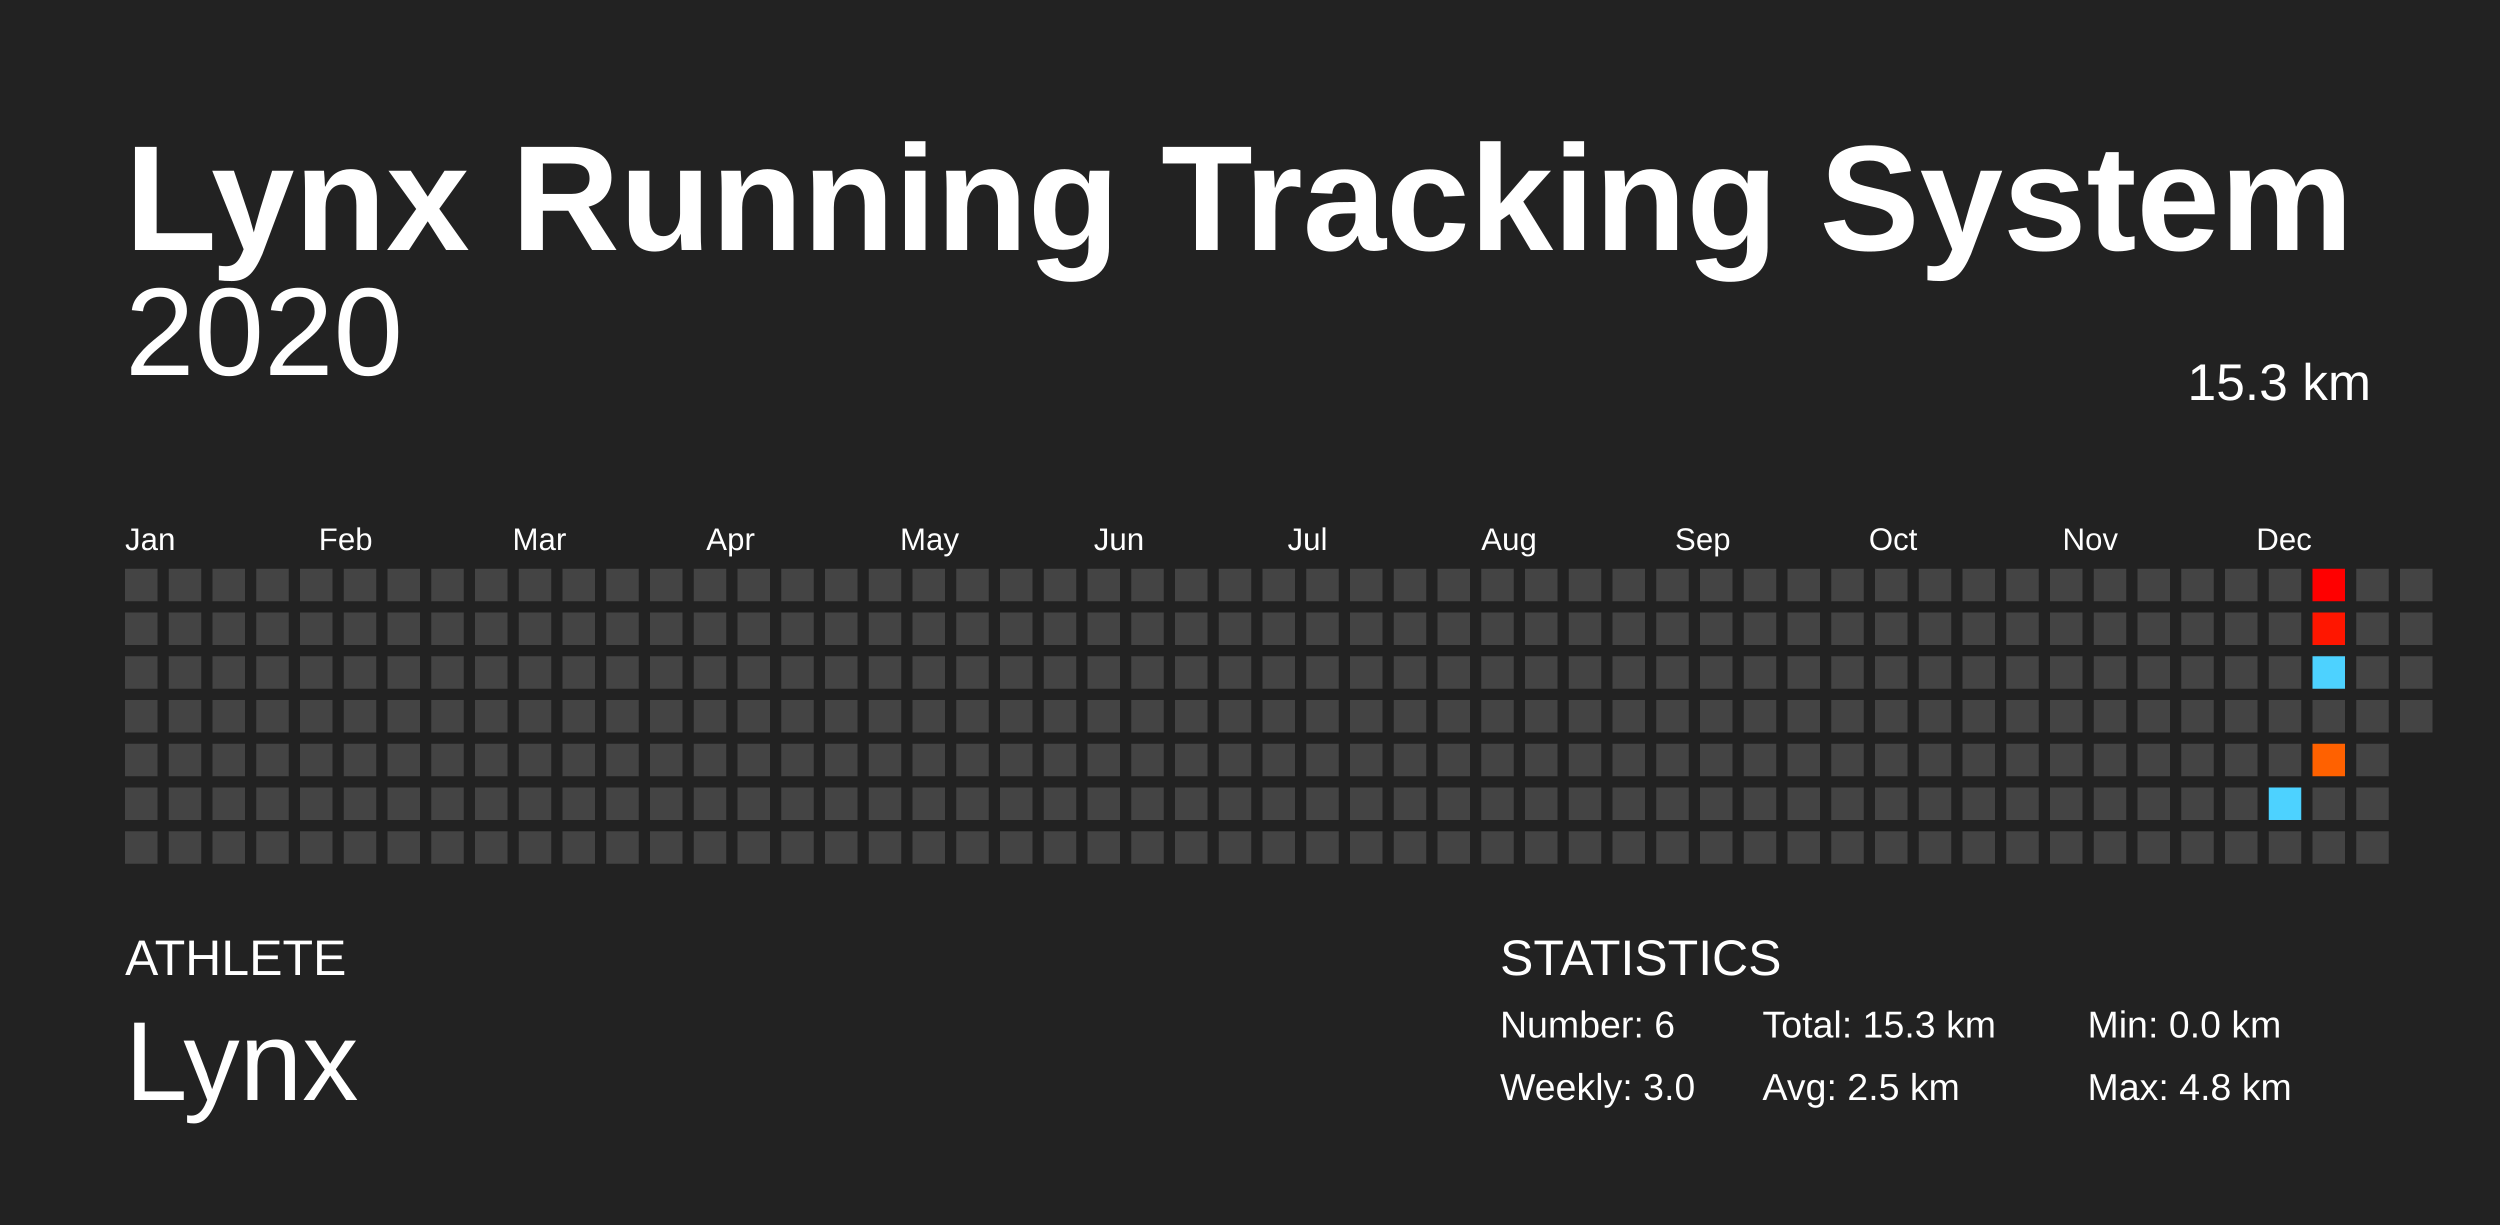
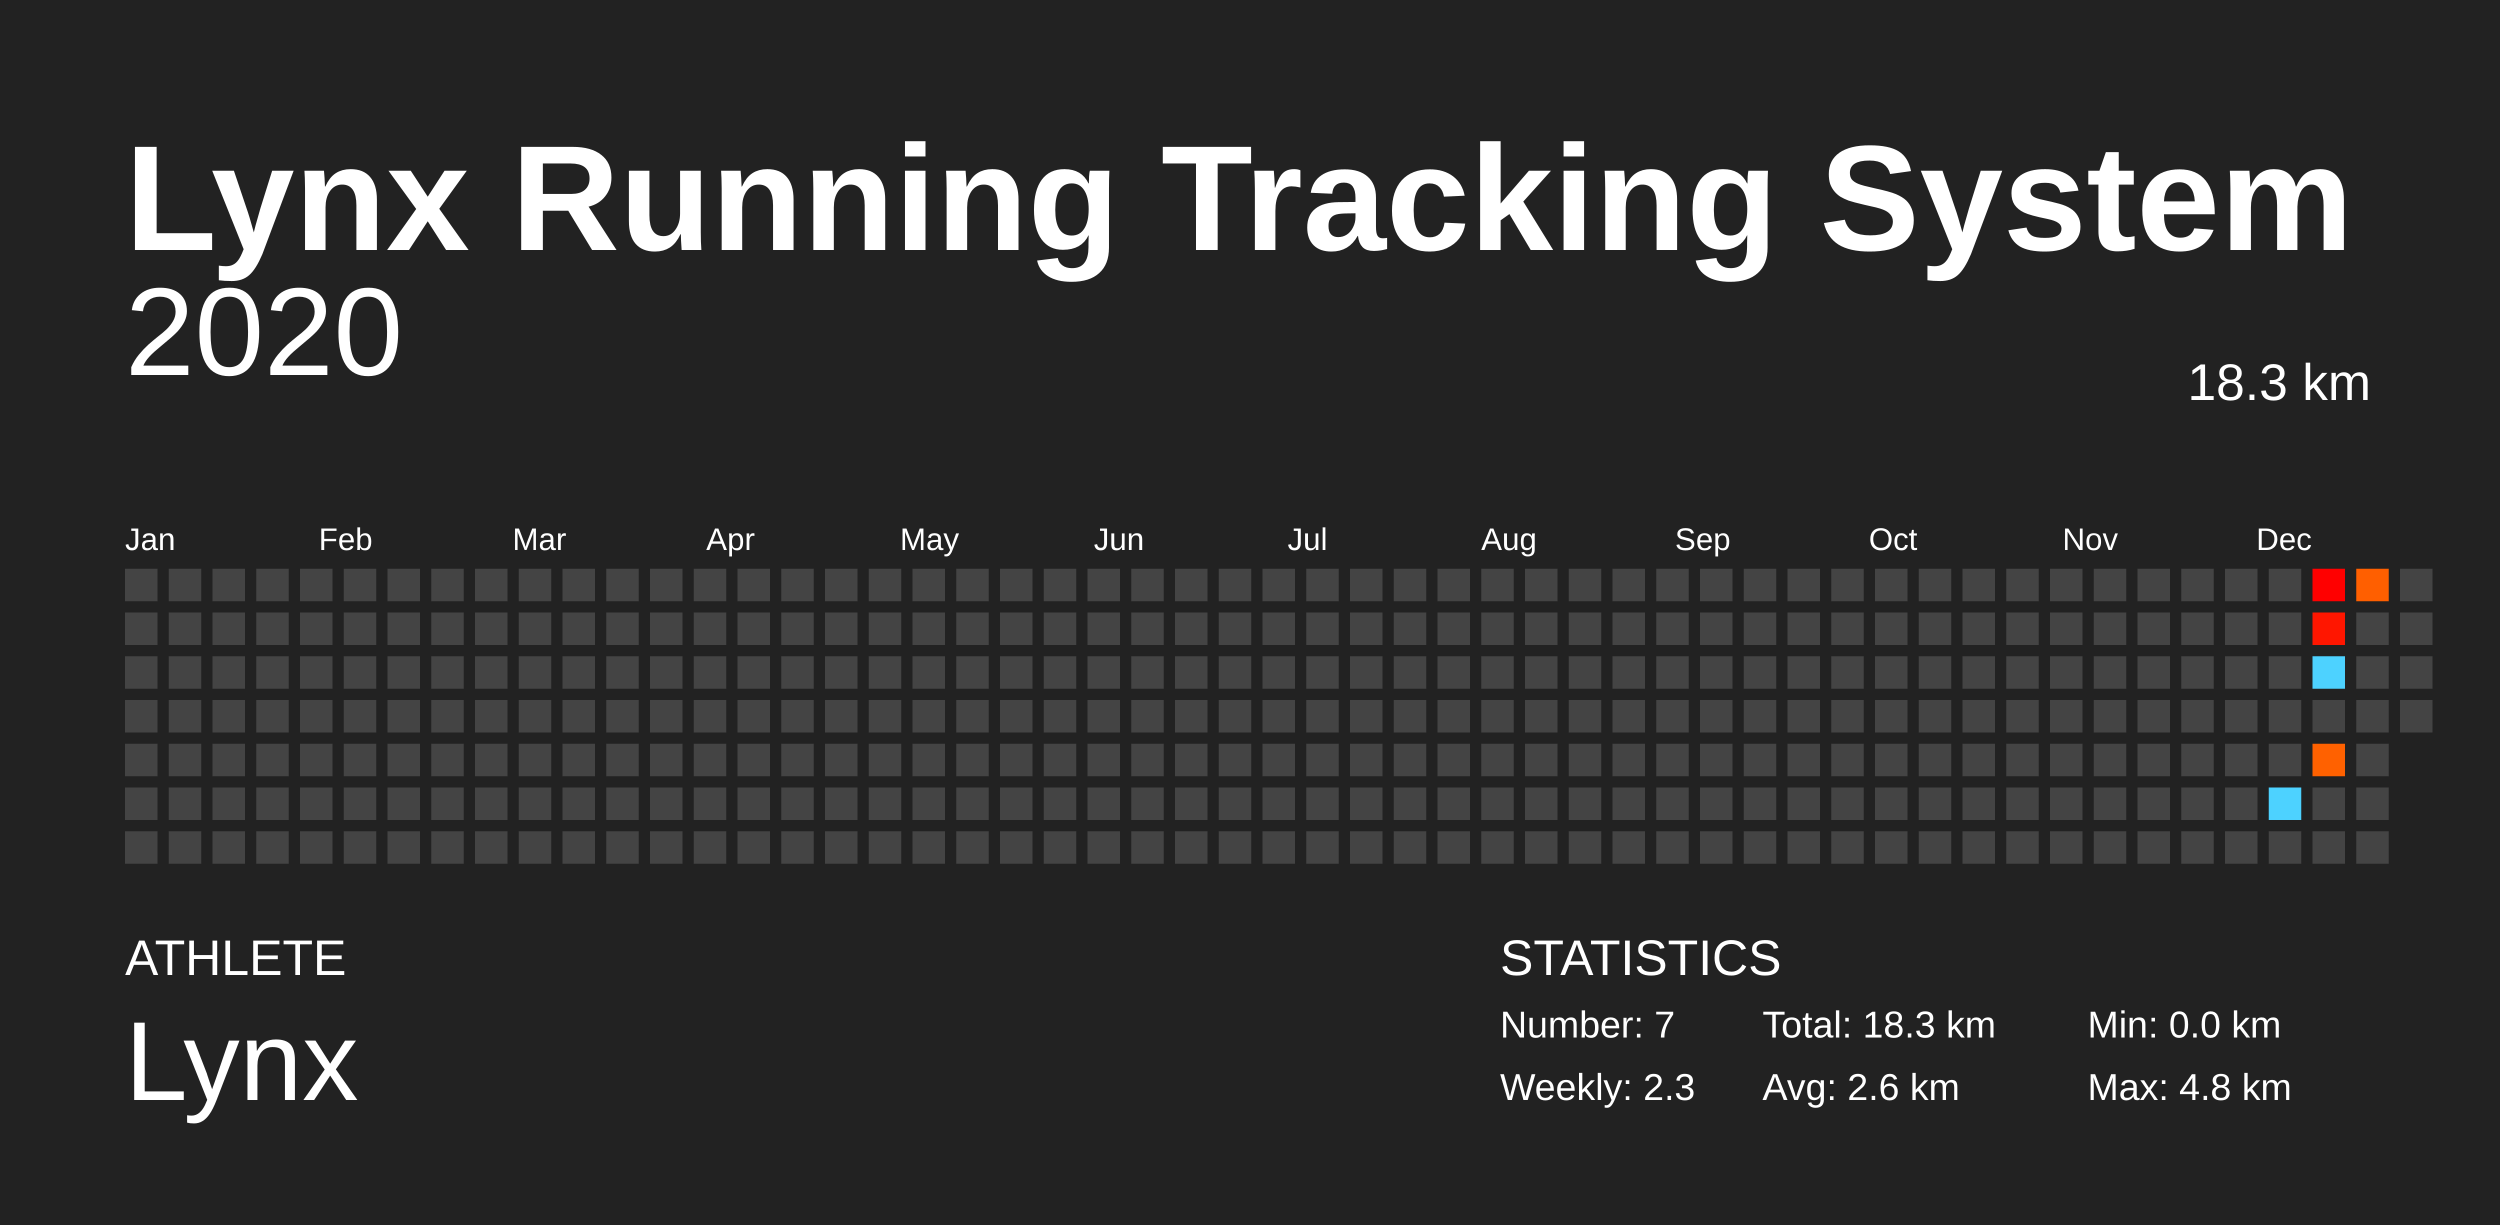
<svg xmlns="http://www.w3.org/2000/svg" baseProfile="full" height="98mm" version="1.1" viewBox="0,0,200,98" width="200mm">
  <defs />
  <rect fill="#222222" height="98" width="200" x="0" y="0" />
  <text fill="#FFFFFF" style="font-size:12px; font-family:Arial; font-weight:bold;" x="10" y="20">Lynx Running Tracking System</text>
  <text fill="#FFFFFF" style="font-size:4px; font-family:Arial" x="10" y="78">ATHLETE</text>
  <text fill="#FFFFFF" style="font-size:9px; font-family:Arial" x="10" y="88">Lynx</text>
  <text fill="#FFFFFF" style="font-size:4px; font-family:Arial" x="120" y="78">STATISTICS</text>
-   <text fill="#FFFFFF" style="font-size:3px; font-family:Arial" x="120" y="83">Number: 6</text>
-   <text fill="#FFFFFF" style="font-size:3px; font-family:Arial" x="120" y="88">Weekly: 3.0</text>
-   <text fill="#FFFFFF" style="font-size:3px; font-family:Arial" x="141" y="83">Total: 15.3 km</text>
-   <text fill="#FFFFFF" style="font-size:3px; font-family:Arial" x="141" y="88">Avg: 2.5 km</text>
+   <text fill="#FFFFFF" style="font-size:3px; font-family:Arial" x="120" y="83">Number: 7</text>
+   <text fill="#FFFFFF" style="font-size:3px; font-family:Arial" x="120" y="88">Weekly: 2.3</text>
+   <text fill="#FFFFFF" style="font-size:3px; font-family:Arial" x="141" y="83">Total: 18.3 km</text>
+   <text fill="#FFFFFF" style="font-size:3px; font-family:Arial" x="141" y="88">Avg: 2.6 km</text>
  <text fill="#FFFFFF" style="font-size:3px; font-family:Arial" x="167" y="83">Min: 0.0 km</text>
  <text fill="#FFFFFF" style="font-size:3px; font-family:Arial" x="167" y="88">Max: 4.8 km</text>
  <text alignment-baseline="hanging" fill="#FFFFFF" style="font-size:10.0px; font-family:Arial;" x="10" y="30">2020</text>
-   <text alignment-baseline="hanging" fill="#FFFFFF" style="font-size:4.125px; font-family:Arial;" x="175" y="32">15.3 km</text>
+   <text alignment-baseline="hanging" fill="#FFFFFF" style="font-size:4.125px; font-family:Arial;" x="175" y="32">18.3 km</text>
  <text fill="#FFFFFF" style="font-size:2.5px; font-family:Arial" x="10.0" y="44">Jan</text>
  <text fill="#FFFFFF" style="font-size:2.5px; font-family:Arial" x="25.5" y="44">Feb</text>
  <text fill="#FFFFFF" style="font-size:2.5px; font-family:Arial" x="41.0" y="44">Mar</text>
  <text fill="#FFFFFF" style="font-size:2.5px; font-family:Arial" x="56.5" y="44">Apr</text>
  <text fill="#FFFFFF" style="font-size:2.5px; font-family:Arial" x="72.0" y="44">May</text>
  <text fill="#FFFFFF" style="font-size:2.5px; font-family:Arial" x="87.5" y="44">Jun</text>
  <text fill="#FFFFFF" style="font-size:2.5px; font-family:Arial" x="103.0" y="44">Jul</text>
  <text fill="#FFFFFF" style="font-size:2.5px; font-family:Arial" x="118.5" y="44">Aug</text>
  <text fill="#FFFFFF" style="font-size:2.5px; font-family:Arial" x="134.0" y="44">Sep</text>
  <text fill="#FFFFFF" style="font-size:2.5px; font-family:Arial" x="149.5" y="44">Oct</text>
  <text fill="#FFFFFF" style="font-size:2.5px; font-family:Arial" x="165.0" y="44">Nov</text>
  <text fill="#FFFFFF" style="font-size:2.5px; font-family:Arial" x="180.5" y="44">Dec</text>
  <rect fill="#444444" height="2.6" width="2.6" x="10.0" y="45.5" />
  <rect fill="#444444" height="2.6" width="2.6" x="10.0" y="49.0" />
  <rect fill="#444444" height="2.6" width="2.6" x="10.0" y="52.5" />
  <rect fill="#444444" height="2.6" width="2.6" x="10.0" y="56.0" />
  <rect fill="#444444" height="2.6" width="2.6" x="10.0" y="59.5" />
  <rect fill="#444444" height="2.6" width="2.6" x="10.0" y="63.0" />
  <rect fill="#444444" height="2.6" width="2.6" x="10.0" y="66.5" />
  <rect fill="#444444" height="2.6" width="2.6" x="13.5" y="45.5" />
  <rect fill="#444444" height="2.6" width="2.6" x="13.5" y="49.0" />
  <rect fill="#444444" height="2.6" width="2.6" x="13.5" y="52.5" />
  <rect fill="#444444" height="2.6" width="2.6" x="13.5" y="56.0" />
  <rect fill="#444444" height="2.6" width="2.6" x="13.5" y="59.5" />
  <rect fill="#444444" height="2.6" width="2.6" x="13.5" y="63.0" />
  <rect fill="#444444" height="2.6" width="2.6" x="13.5" y="66.5" />
  <rect fill="#444444" height="2.6" width="2.6" x="17.0" y="45.5" />
  <rect fill="#444444" height="2.6" width="2.6" x="17.0" y="49.0" />
  <rect fill="#444444" height="2.6" width="2.6" x="17.0" y="52.5" />
  <rect fill="#444444" height="2.6" width="2.6" x="17.0" y="56.0" />
  <rect fill="#444444" height="2.6" width="2.6" x="17.0" y="59.5" />
  <rect fill="#444444" height="2.6" width="2.6" x="17.0" y="63.0" />
  <rect fill="#444444" height="2.6" width="2.6" x="17.0" y="66.5" />
  <rect fill="#444444" height="2.6" width="2.6" x="20.5" y="45.5" />
  <rect fill="#444444" height="2.6" width="2.6" x="20.5" y="49.0" />
  <rect fill="#444444" height="2.6" width="2.6" x="20.5" y="52.5" />
  <rect fill="#444444" height="2.6" width="2.6" x="20.5" y="56.0" />
  <rect fill="#444444" height="2.6" width="2.6" x="20.5" y="59.5" />
  <rect fill="#444444" height="2.6" width="2.6" x="20.5" y="63.0" />
  <rect fill="#444444" height="2.6" width="2.6" x="20.5" y="66.5" />
  <rect fill="#444444" height="2.6" width="2.6" x="24.0" y="45.5" />
  <rect fill="#444444" height="2.6" width="2.6" x="24.0" y="49.0" />
  <rect fill="#444444" height="2.6" width="2.6" x="24.0" y="52.5" />
  <rect fill="#444444" height="2.6" width="2.6" x="24.0" y="56.0" />
  <rect fill="#444444" height="2.6" width="2.6" x="24.0" y="59.5" />
  <rect fill="#444444" height="2.6" width="2.6" x="24.0" y="63.0" />
  <rect fill="#444444" height="2.6" width="2.6" x="24.0" y="66.5" />
  <rect fill="#444444" height="2.6" width="2.6" x="27.5" y="45.5" />
  <rect fill="#444444" height="2.6" width="2.6" x="27.5" y="49.0" />
  <rect fill="#444444" height="2.6" width="2.6" x="27.5" y="52.5" />
  <rect fill="#444444" height="2.6" width="2.6" x="27.5" y="56.0" />
  <rect fill="#444444" height="2.6" width="2.6" x="27.5" y="59.5" />
  <rect fill="#444444" height="2.6" width="2.6" x="27.5" y="63.0" />
  <rect fill="#444444" height="2.6" width="2.6" x="27.5" y="66.5" />
  <rect fill="#444444" height="2.6" width="2.6" x="31.0" y="45.5" />
  <rect fill="#444444" height="2.6" width="2.6" x="31.0" y="49.0" />
  <rect fill="#444444" height="2.6" width="2.6" x="31.0" y="52.5" />
  <rect fill="#444444" height="2.6" width="2.6" x="31.0" y="56.0" />
  <rect fill="#444444" height="2.6" width="2.6" x="31.0" y="59.5" />
  <rect fill="#444444" height="2.6" width="2.6" x="31.0" y="63.0" />
  <rect fill="#444444" height="2.6" width="2.6" x="31.0" y="66.5" />
  <rect fill="#444444" height="2.6" width="2.6" x="34.5" y="45.5" />
  <rect fill="#444444" height="2.6" width="2.6" x="34.5" y="49.0" />
  <rect fill="#444444" height="2.6" width="2.6" x="34.5" y="52.5" />
  <rect fill="#444444" height="2.6" width="2.6" x="34.5" y="56.0" />
  <rect fill="#444444" height="2.6" width="2.6" x="34.5" y="59.5" />
  <rect fill="#444444" height="2.6" width="2.6" x="34.5" y="63.0" />
  <rect fill="#444444" height="2.6" width="2.6" x="34.5" y="66.5" />
  <rect fill="#444444" height="2.6" width="2.6" x="38.0" y="45.5" />
  <rect fill="#444444" height="2.6" width="2.6" x="38.0" y="49.0" />
  <rect fill="#444444" height="2.6" width="2.6" x="38.0" y="52.5" />
  <rect fill="#444444" height="2.6" width="2.6" x="38.0" y="56.0" />
  <rect fill="#444444" height="2.6" width="2.6" x="38.0" y="59.5" />
  <rect fill="#444444" height="2.6" width="2.6" x="38.0" y="63.0" />
  <rect fill="#444444" height="2.6" width="2.6" x="38.0" y="66.5" />
  <rect fill="#444444" height="2.6" width="2.6" x="41.5" y="45.5" />
  <rect fill="#444444" height="2.6" width="2.6" x="41.5" y="49.0" />
  <rect fill="#444444" height="2.6" width="2.6" x="41.5" y="52.5" />
  <rect fill="#444444" height="2.6" width="2.6" x="41.5" y="56.0" />
  <rect fill="#444444" height="2.6" width="2.6" x="41.5" y="59.5" />
  <rect fill="#444444" height="2.6" width="2.6" x="41.5" y="63.0" />
  <rect fill="#444444" height="2.6" width="2.6" x="41.5" y="66.5" />
  <rect fill="#444444" height="2.6" width="2.6" x="45.0" y="45.5" />
  <rect fill="#444444" height="2.6" width="2.6" x="45.0" y="49.0" />
  <rect fill="#444444" height="2.6" width="2.6" x="45.0" y="52.5" />
  <rect fill="#444444" height="2.6" width="2.6" x="45.0" y="56.0" />
  <rect fill="#444444" height="2.6" width="2.6" x="45.0" y="59.5" />
  <rect fill="#444444" height="2.6" width="2.6" x="45.0" y="63.0" />
  <rect fill="#444444" height="2.6" width="2.6" x="45.0" y="66.5" />
  <rect fill="#444444" height="2.6" width="2.6" x="48.5" y="45.5" />
  <rect fill="#444444" height="2.6" width="2.6" x="48.5" y="49.0" />
  <rect fill="#444444" height="2.6" width="2.6" x="48.5" y="52.5" />
  <rect fill="#444444" height="2.6" width="2.6" x="48.5" y="56.0" />
  <rect fill="#444444" height="2.6" width="2.6" x="48.5" y="59.5" />
  <rect fill="#444444" height="2.6" width="2.6" x="48.5" y="63.0" />
  <rect fill="#444444" height="2.6" width="2.6" x="48.5" y="66.5" />
  <rect fill="#444444" height="2.6" width="2.6" x="52.0" y="45.5" />
  <rect fill="#444444" height="2.6" width="2.6" x="52.0" y="49.0" />
  <rect fill="#444444" height="2.6" width="2.6" x="52.0" y="52.5" />
  <rect fill="#444444" height="2.6" width="2.6" x="52.0" y="56.0" />
  <rect fill="#444444" height="2.6" width="2.6" x="52.0" y="59.5" />
  <rect fill="#444444" height="2.6" width="2.6" x="52.0" y="63.0" />
  <rect fill="#444444" height="2.6" width="2.6" x="52.0" y="66.5" />
  <rect fill="#444444" height="2.6" width="2.6" x="55.5" y="45.5" />
  <rect fill="#444444" height="2.6" width="2.6" x="55.5" y="49.0" />
  <rect fill="#444444" height="2.6" width="2.6" x="55.5" y="52.5" />
  <rect fill="#444444" height="2.6" width="2.6" x="55.5" y="56.0" />
  <rect fill="#444444" height="2.6" width="2.6" x="55.5" y="59.5" />
  <rect fill="#444444" height="2.6" width="2.6" x="55.5" y="63.0" />
  <rect fill="#444444" height="2.6" width="2.6" x="55.5" y="66.5" />
  <rect fill="#444444" height="2.6" width="2.6" x="59.0" y="45.5" />
  <rect fill="#444444" height="2.6" width="2.6" x="59.0" y="49.0" />
  <rect fill="#444444" height="2.6" width="2.6" x="59.0" y="52.5" />
  <rect fill="#444444" height="2.6" width="2.6" x="59.0" y="56.0" />
  <rect fill="#444444" height="2.6" width="2.6" x="59.0" y="59.5" />
  <rect fill="#444444" height="2.6" width="2.6" x="59.0" y="63.0" />
  <rect fill="#444444" height="2.6" width="2.6" x="59.0" y="66.5" />
  <rect fill="#444444" height="2.6" width="2.6" x="62.5" y="45.5" />
  <rect fill="#444444" height="2.6" width="2.6" x="62.5" y="49.0" />
  <rect fill="#444444" height="2.6" width="2.6" x="62.5" y="52.5" />
  <rect fill="#444444" height="2.6" width="2.6" x="62.5" y="56.0" />
  <rect fill="#444444" height="2.6" width="2.6" x="62.5" y="59.5" />
  <rect fill="#444444" height="2.6" width="2.6" x="62.5" y="63.0" />
  <rect fill="#444444" height="2.6" width="2.6" x="62.5" y="66.5" />
  <rect fill="#444444" height="2.6" width="2.6" x="66.0" y="45.5" />
  <rect fill="#444444" height="2.6" width="2.6" x="66.0" y="49.0" />
  <rect fill="#444444" height="2.6" width="2.6" x="66.0" y="52.5" />
  <rect fill="#444444" height="2.6" width="2.6" x="66.0" y="56.0" />
  <rect fill="#444444" height="2.6" width="2.6" x="66.0" y="59.5" />
  <rect fill="#444444" height="2.6" width="2.6" x="66.0" y="63.0" />
  <rect fill="#444444" height="2.6" width="2.6" x="66.0" y="66.5" />
  <rect fill="#444444" height="2.6" width="2.6" x="69.5" y="45.5" />
  <rect fill="#444444" height="2.6" width="2.6" x="69.5" y="49.0" />
  <rect fill="#444444" height="2.6" width="2.6" x="69.5" y="52.5" />
  <rect fill="#444444" height="2.6" width="2.6" x="69.5" y="56.0" />
  <rect fill="#444444" height="2.6" width="2.6" x="69.5" y="59.5" />
  <rect fill="#444444" height="2.6" width="2.6" x="69.5" y="63.0" />
  <rect fill="#444444" height="2.6" width="2.6" x="69.5" y="66.5" />
  <rect fill="#444444" height="2.6" width="2.6" x="73.0" y="45.5" />
  <rect fill="#444444" height="2.6" width="2.6" x="73.0" y="49.0" />
  <rect fill="#444444" height="2.6" width="2.6" x="73.0" y="52.5" />
  <rect fill="#444444" height="2.6" width="2.6" x="73.0" y="56.0" />
  <rect fill="#444444" height="2.6" width="2.6" x="73.0" y="59.5" />
  <rect fill="#444444" height="2.6" width="2.6" x="73.0" y="63.0" />
  <rect fill="#444444" height="2.6" width="2.6" x="73.0" y="66.5" />
  <rect fill="#444444" height="2.6" width="2.6" x="76.5" y="45.5" />
  <rect fill="#444444" height="2.6" width="2.6" x="76.5" y="49.0" />
  <rect fill="#444444" height="2.6" width="2.6" x="76.5" y="52.5" />
  <rect fill="#444444" height="2.6" width="2.6" x="76.5" y="56.0" />
  <rect fill="#444444" height="2.6" width="2.6" x="76.5" y="59.5" />
  <rect fill="#444444" height="2.6" width="2.6" x="76.5" y="63.0" />
  <rect fill="#444444" height="2.6" width="2.6" x="76.5" y="66.5" />
  <rect fill="#444444" height="2.6" width="2.6" x="80.0" y="45.5" />
  <rect fill="#444444" height="2.6" width="2.6" x="80.0" y="49.0" />
  <rect fill="#444444" height="2.6" width="2.6" x="80.0" y="52.5" />
  <rect fill="#444444" height="2.6" width="2.6" x="80.0" y="56.0" />
  <rect fill="#444444" height="2.6" width="2.6" x="80.0" y="59.5" />
  <rect fill="#444444" height="2.6" width="2.6" x="80.0" y="63.0" />
  <rect fill="#444444" height="2.6" width="2.6" x="80.0" y="66.5" />
  <rect fill="#444444" height="2.6" width="2.6" x="83.5" y="45.5" />
  <rect fill="#444444" height="2.6" width="2.6" x="83.5" y="49.0" />
  <rect fill="#444444" height="2.6" width="2.6" x="83.5" y="52.5" />
  <rect fill="#444444" height="2.6" width="2.6" x="83.5" y="56.0" />
  <rect fill="#444444" height="2.6" width="2.6" x="83.5" y="59.5" />
  <rect fill="#444444" height="2.6" width="2.6" x="83.5" y="63.0" />
  <rect fill="#444444" height="2.6" width="2.6" x="83.5" y="66.5" />
  <rect fill="#444444" height="2.6" width="2.6" x="87.0" y="45.5" />
  <rect fill="#444444" height="2.6" width="2.6" x="87.0" y="49.0" />
  <rect fill="#444444" height="2.6" width="2.6" x="87.0" y="52.5" />
  <rect fill="#444444" height="2.6" width="2.6" x="87.0" y="56.0" />
  <rect fill="#444444" height="2.6" width="2.6" x="87.0" y="59.5" />
  <rect fill="#444444" height="2.6" width="2.6" x="87.0" y="63.0" />
  <rect fill="#444444" height="2.6" width="2.6" x="87.0" y="66.5" />
  <rect fill="#444444" height="2.6" width="2.6" x="90.5" y="45.5" />
  <rect fill="#444444" height="2.6" width="2.6" x="90.5" y="49.0" />
  <rect fill="#444444" height="2.6" width="2.6" x="90.5" y="52.5" />
  <rect fill="#444444" height="2.6" width="2.6" x="90.5" y="56.0" />
  <rect fill="#444444" height="2.6" width="2.6" x="90.5" y="59.5" />
  <rect fill="#444444" height="2.6" width="2.6" x="90.5" y="63.0" />
  <rect fill="#444444" height="2.6" width="2.6" x="90.5" y="66.5" />
  <rect fill="#444444" height="2.6" width="2.6" x="94.0" y="45.5" />
  <rect fill="#444444" height="2.6" width="2.6" x="94.0" y="49.0" />
  <rect fill="#444444" height="2.6" width="2.6" x="94.0" y="52.5" />
  <rect fill="#444444" height="2.6" width="2.6" x="94.0" y="56.0" />
  <rect fill="#444444" height="2.6" width="2.6" x="94.0" y="59.5" />
  <rect fill="#444444" height="2.6" width="2.6" x="94.0" y="63.0" />
  <rect fill="#444444" height="2.6" width="2.6" x="94.0" y="66.5" />
  <rect fill="#444444" height="2.6" width="2.6" x="97.5" y="45.5" />
  <rect fill="#444444" height="2.6" width="2.6" x="97.5" y="49.0" />
  <rect fill="#444444" height="2.6" width="2.6" x="97.5" y="52.5" />
  <rect fill="#444444" height="2.6" width="2.6" x="97.5" y="56.0" />
  <rect fill="#444444" height="2.6" width="2.6" x="97.5" y="59.5" />
  <rect fill="#444444" height="2.6" width="2.6" x="97.5" y="63.0" />
  <rect fill="#444444" height="2.6" width="2.6" x="97.5" y="66.5" />
  <rect fill="#444444" height="2.6" width="2.6" x="101.0" y="45.5" />
  <rect fill="#444444" height="2.6" width="2.6" x="101.0" y="49.0" />
  <rect fill="#444444" height="2.6" width="2.6" x="101.0" y="52.5" />
  <rect fill="#444444" height="2.6" width="2.6" x="101.0" y="56.0" />
  <rect fill="#444444" height="2.6" width="2.6" x="101.0" y="59.5" />
  <rect fill="#444444" height="2.6" width="2.6" x="101.0" y="63.0" />
  <rect fill="#444444" height="2.6" width="2.6" x="101.0" y="66.5" />
  <rect fill="#444444" height="2.6" width="2.6" x="104.5" y="45.5" />
  <rect fill="#444444" height="2.6" width="2.6" x="104.5" y="49.0" />
  <rect fill="#444444" height="2.6" width="2.6" x="104.5" y="52.5" />
  <rect fill="#444444" height="2.6" width="2.6" x="104.5" y="56.0" />
  <rect fill="#444444" height="2.6" width="2.6" x="104.5" y="59.5" />
  <rect fill="#444444" height="2.6" width="2.6" x="104.5" y="63.0" />
  <rect fill="#444444" height="2.6" width="2.6" x="104.5" y="66.5" />
  <rect fill="#444444" height="2.6" width="2.6" x="108.0" y="45.5" />
  <rect fill="#444444" height="2.6" width="2.6" x="108.0" y="49.0" />
  <rect fill="#444444" height="2.6" width="2.6" x="108.0" y="52.5" />
  <rect fill="#444444" height="2.6" width="2.6" x="108.0" y="56.0" />
  <rect fill="#444444" height="2.6" width="2.6" x="108.0" y="59.5" />
  <rect fill="#444444" height="2.6" width="2.6" x="108.0" y="63.0" />
  <rect fill="#444444" height="2.6" width="2.6" x="108.0" y="66.5" />
  <rect fill="#444444" height="2.6" width="2.6" x="111.5" y="45.5" />
  <rect fill="#444444" height="2.6" width="2.6" x="111.5" y="49.0" />
  <rect fill="#444444" height="2.6" width="2.6" x="111.5" y="52.5" />
  <rect fill="#444444" height="2.6" width="2.6" x="111.5" y="56.0" />
  <rect fill="#444444" height="2.6" width="2.6" x="111.5" y="59.5" />
  <rect fill="#444444" height="2.6" width="2.6" x="111.5" y="63.0" />
  <rect fill="#444444" height="2.6" width="2.6" x="111.5" y="66.5" />
  <rect fill="#444444" height="2.6" width="2.6" x="115.0" y="45.5" />
  <rect fill="#444444" height="2.6" width="2.6" x="115.0" y="49.0" />
  <rect fill="#444444" height="2.6" width="2.6" x="115.0" y="52.5" />
  <rect fill="#444444" height="2.6" width="2.6" x="115.0" y="56.0" />
  <rect fill="#444444" height="2.6" width="2.6" x="115.0" y="59.5" />
  <rect fill="#444444" height="2.6" width="2.6" x="115.0" y="63.0" />
  <rect fill="#444444" height="2.6" width="2.6" x="115.0" y="66.5" />
  <rect fill="#444444" height="2.6" width="2.6" x="118.5" y="45.5" />
  <rect fill="#444444" height="2.6" width="2.6" x="118.5" y="49.0" />
  <rect fill="#444444" height="2.6" width="2.6" x="118.5" y="52.5" />
  <rect fill="#444444" height="2.6" width="2.6" x="118.5" y="56.0" />
  <rect fill="#444444" height="2.6" width="2.6" x="118.5" y="59.5" />
  <rect fill="#444444" height="2.6" width="2.6" x="118.5" y="63.0" />
  <rect fill="#444444" height="2.6" width="2.6" x="118.5" y="66.5" />
  <rect fill="#444444" height="2.6" width="2.6" x="122.0" y="45.5" />
  <rect fill="#444444" height="2.6" width="2.6" x="122.0" y="49.0" />
  <rect fill="#444444" height="2.6" width="2.6" x="122.0" y="52.5" />
  <rect fill="#444444" height="2.6" width="2.6" x="122.0" y="56.0" />
  <rect fill="#444444" height="2.6" width="2.6" x="122.0" y="59.5" />
  <rect fill="#444444" height="2.6" width="2.6" x="122.0" y="63.0" />
  <rect fill="#444444" height="2.6" width="2.6" x="122.0" y="66.5" />
  <rect fill="#444444" height="2.6" width="2.6" x="125.5" y="45.5" />
  <rect fill="#444444" height="2.6" width="2.6" x="125.5" y="49.0" />
  <rect fill="#444444" height="2.6" width="2.6" x="125.5" y="52.5" />
  <rect fill="#444444" height="2.6" width="2.6" x="125.5" y="56.0" />
  <rect fill="#444444" height="2.6" width="2.6" x="125.5" y="59.5" />
  <rect fill="#444444" height="2.6" width="2.6" x="125.5" y="63.0" />
  <rect fill="#444444" height="2.6" width="2.6" x="125.5" y="66.5" />
  <rect fill="#444444" height="2.6" width="2.6" x="129.0" y="45.5" />
  <rect fill="#444444" height="2.6" width="2.6" x="129.0" y="49.0" />
  <rect fill="#444444" height="2.6" width="2.6" x="129.0" y="52.5" />
  <rect fill="#444444" height="2.6" width="2.6" x="129.0" y="56.0" />
  <rect fill="#444444" height="2.6" width="2.6" x="129.0" y="59.5" />
  <rect fill="#444444" height="2.6" width="2.6" x="129.0" y="63.0" />
  <rect fill="#444444" height="2.6" width="2.6" x="129.0" y="66.5" />
  <rect fill="#444444" height="2.6" width="2.6" x="132.5" y="45.5" />
  <rect fill="#444444" height="2.6" width="2.6" x="132.5" y="49.0" />
  <rect fill="#444444" height="2.6" width="2.6" x="132.5" y="52.5" />
  <rect fill="#444444" height="2.6" width="2.6" x="132.5" y="56.0" />
  <rect fill="#444444" height="2.6" width="2.6" x="132.5" y="59.5" />
  <rect fill="#444444" height="2.6" width="2.6" x="132.5" y="63.0" />
  <rect fill="#444444" height="2.6" width="2.6" x="132.5" y="66.5" />
  <rect fill="#444444" height="2.6" width="2.6" x="136.0" y="45.5" />
  <rect fill="#444444" height="2.6" width="2.6" x="136.0" y="49.0" />
  <rect fill="#444444" height="2.6" width="2.6" x="136.0" y="52.5" />
  <rect fill="#444444" height="2.6" width="2.6" x="136.0" y="56.0" />
  <rect fill="#444444" height="2.6" width="2.6" x="136.0" y="59.5" />
  <rect fill="#444444" height="2.6" width="2.6" x="136.0" y="63.0" />
  <rect fill="#444444" height="2.6" width="2.6" x="136.0" y="66.5" />
  <rect fill="#444444" height="2.6" width="2.6" x="139.5" y="45.5" />
  <rect fill="#444444" height="2.6" width="2.6" x="139.5" y="49.0" />
  <rect fill="#444444" height="2.6" width="2.6" x="139.5" y="52.5" />
  <rect fill="#444444" height="2.6" width="2.6" x="139.5" y="56.0" />
  <rect fill="#444444" height="2.6" width="2.6" x="139.5" y="59.5" />
  <rect fill="#444444" height="2.6" width="2.6" x="139.5" y="63.0" />
  <rect fill="#444444" height="2.6" width="2.6" x="139.5" y="66.5" />
  <rect fill="#444444" height="2.6" width="2.6" x="143.0" y="45.5" />
  <rect fill="#444444" height="2.6" width="2.6" x="143.0" y="49.0" />
  <rect fill="#444444" height="2.6" width="2.6" x="143.0" y="52.5" />
  <rect fill="#444444" height="2.6" width="2.6" x="143.0" y="56.0" />
  <rect fill="#444444" height="2.6" width="2.6" x="143.0" y="59.5" />
  <rect fill="#444444" height="2.6" width="2.6" x="143.0" y="63.0" />
  <rect fill="#444444" height="2.6" width="2.6" x="143.0" y="66.5" />
  <rect fill="#444444" height="2.6" width="2.6" x="146.5" y="45.5" />
  <rect fill="#444444" height="2.6" width="2.6" x="146.5" y="49.0" />
  <rect fill="#444444" height="2.6" width="2.6" x="146.5" y="52.5" />
  <rect fill="#444444" height="2.6" width="2.6" x="146.5" y="56.0" />
  <rect fill="#444444" height="2.6" width="2.6" x="146.5" y="59.5" />
  <rect fill="#444444" height="2.6" width="2.6" x="146.5" y="63.0" />
  <rect fill="#444444" height="2.6" width="2.6" x="146.5" y="66.5" />
  <rect fill="#444444" height="2.6" width="2.6" x="150.0" y="45.5" />
  <rect fill="#444444" height="2.6" width="2.6" x="150.0" y="49.0" />
  <rect fill="#444444" height="2.6" width="2.6" x="150.0" y="52.5" />
  <rect fill="#444444" height="2.6" width="2.6" x="150.0" y="56.0" />
  <rect fill="#444444" height="2.6" width="2.6" x="150.0" y="59.5" />
  <rect fill="#444444" height="2.6" width="2.6" x="150.0" y="63.0" />
  <rect fill="#444444" height="2.6" width="2.6" x="150.0" y="66.5" />
  <rect fill="#444444" height="2.6" width="2.6" x="153.5" y="45.5" />
  <rect fill="#444444" height="2.6" width="2.6" x="153.5" y="49.0" />
  <rect fill="#444444" height="2.6" width="2.6" x="153.5" y="52.5" />
  <rect fill="#444444" height="2.6" width="2.6" x="153.5" y="56.0" />
  <rect fill="#444444" height="2.6" width="2.6" x="153.5" y="59.5" />
  <rect fill="#444444" height="2.6" width="2.6" x="153.5" y="63.0" />
  <rect fill="#444444" height="2.6" width="2.6" x="153.5" y="66.5" />
  <rect fill="#444444" height="2.6" width="2.6" x="157.0" y="45.5" />
  <rect fill="#444444" height="2.6" width="2.6" x="157.0" y="49.0" />
  <rect fill="#444444" height="2.6" width="2.6" x="157.0" y="52.5" />
  <rect fill="#444444" height="2.6" width="2.6" x="157.0" y="56.0" />
  <rect fill="#444444" height="2.6" width="2.6" x="157.0" y="59.5" />
  <rect fill="#444444" height="2.6" width="2.6" x="157.0" y="63.0" />
  <rect fill="#444444" height="2.6" width="2.6" x="157.0" y="66.5" />
  <rect fill="#444444" height="2.6" width="2.6" x="160.5" y="45.5" />
  <rect fill="#444444" height="2.6" width="2.6" x="160.5" y="49.0" />
  <rect fill="#444444" height="2.6" width="2.6" x="160.5" y="52.5" />
  <rect fill="#444444" height="2.6" width="2.6" x="160.5" y="56.0" />
  <rect fill="#444444" height="2.6" width="2.6" x="160.5" y="59.5" />
  <rect fill="#444444" height="2.6" width="2.6" x="160.5" y="63.0" />
  <rect fill="#444444" height="2.6" width="2.6" x="160.5" y="66.5" />
  <rect fill="#444444" height="2.6" width="2.6" x="164.0" y="45.5" />
  <rect fill="#444444" height="2.6" width="2.6" x="164.0" y="49.0" />
  <rect fill="#444444" height="2.6" width="2.6" x="164.0" y="52.5" />
  <rect fill="#444444" height="2.6" width="2.6" x="164.0" y="56.0" />
  <rect fill="#444444" height="2.6" width="2.6" x="164.0" y="59.5" />
  <rect fill="#444444" height="2.6" width="2.6" x="164.0" y="63.0" />
  <rect fill="#444444" height="2.6" width="2.6" x="164.0" y="66.5" />
  <rect fill="#444444" height="2.6" width="2.6" x="167.5" y="45.5" />
  <rect fill="#444444" height="2.6" width="2.6" x="167.5" y="49.0" />
  <rect fill="#444444" height="2.6" width="2.6" x="167.5" y="52.5" />
  <rect fill="#444444" height="2.6" width="2.6" x="167.5" y="56.0" />
  <rect fill="#444444" height="2.6" width="2.6" x="167.5" y="59.5" />
  <rect fill="#444444" height="2.6" width="2.6" x="167.5" y="63.0" />
  <rect fill="#444444" height="2.6" width="2.6" x="167.5" y="66.5" />
  <rect fill="#444444" height="2.6" width="2.6" x="171.0" y="45.5" />
  <rect fill="#444444" height="2.6" width="2.6" x="171.0" y="49.0" />
  <rect fill="#444444" height="2.6" width="2.6" x="171.0" y="52.5" />
  <rect fill="#444444" height="2.6" width="2.6" x="171.0" y="56.0" />
  <rect fill="#444444" height="2.6" width="2.6" x="171.0" y="59.5" />
  <rect fill="#444444" height="2.6" width="2.6" x="171.0" y="63.0" />
  <rect fill="#444444" height="2.6" width="2.6" x="171.0" y="66.5" />
  <rect fill="#444444" height="2.6" width="2.6" x="174.5" y="45.5" />
  <rect fill="#444444" height="2.6" width="2.6" x="174.5" y="49.0" />
  <rect fill="#444444" height="2.6" width="2.6" x="174.5" y="52.5" />
  <rect fill="#444444" height="2.6" width="2.6" x="174.5" y="56.0" />
  <rect fill="#444444" height="2.6" width="2.6" x="174.5" y="59.5" />
  <rect fill="#444444" height="2.6" width="2.6" x="174.5" y="63.0" />
  <rect fill="#444444" height="2.6" width="2.6" x="174.5" y="66.5" />
  <rect fill="#444444" height="2.6" width="2.6" x="178.0" y="45.5" />
  <rect fill="#444444" height="2.6" width="2.6" x="178.0" y="49.0" />
  <rect fill="#444444" height="2.6" width="2.6" x="178.0" y="52.5" />
  <rect fill="#444444" height="2.6" width="2.6" x="178.0" y="56.0" />
  <rect fill="#444444" height="2.6" width="2.6" x="178.0" y="59.5" />
  <rect fill="#444444" height="2.6" width="2.6" x="178.0" y="63.0" />
  <rect fill="#444444" height="2.6" width="2.6" x="178.0" y="66.5" />
  <rect fill="#444444" height="2.6" width="2.6" x="181.5" y="45.5" />
  <rect fill="#444444" height="2.6" width="2.6" x="181.5" y="49.0" />
  <rect fill="#444444" height="2.6" width="2.6" x="181.5" y="52.5" />
  <rect fill="#444444" height="2.6" width="2.6" x="181.5" y="56.0" />
  <rect fill="#444444" height="2.6" width="2.6" x="181.5" y="59.5" />
  <rect fill="#4dd2ff" height="2.6" width="2.6" x="181.5" y="63.0" />
  <rect fill="#444444" height="2.6" width="2.6" x="181.5" y="66.5" />
  <rect fill="#ff0000" height="2.6" width="2.6" x="185.0" y="45.5" />
  <rect fill="#ff1600" height="2.6" width="2.6" x="185.0" y="49.0" />
  <rect fill="#4dd2ff" height="2.6" width="2.6" x="185.0" y="52.5" />
  <rect fill="#444444" height="2.6" width="2.6" x="185.0" y="56.0" />
  <rect fill="#ff6100" height="2.6" width="2.6" x="185.0" y="59.5" />
  <rect fill="#444444" height="2.6" width="2.6" x="185.0" y="63.0" />
  <rect fill="#444444" height="2.6" width="2.6" x="185.0" y="66.5" />
-   <rect fill="#444444" height="2.6" width="2.6" x="188.5" y="45.5" />
+   <rect fill="#ff5f00" height="2.6" width="2.6" x="188.5" y="45.5" />
  <rect fill="#444444" height="2.6" width="2.6" x="188.5" y="49.0" />
  <rect fill="#444444" height="2.6" width="2.6" x="188.5" y="52.5" />
  <rect fill="#444444" height="2.6" width="2.6" x="188.5" y="56.0" />
  <rect fill="#444444" height="2.6" width="2.6" x="188.5" y="59.5" />
  <rect fill="#444444" height="2.6" width="2.6" x="188.5" y="63.0" />
  <rect fill="#444444" height="2.6" width="2.6" x="188.5" y="66.5" />
  <rect fill="#444444" height="2.6" width="2.6" x="192.0" y="45.5" />
  <rect fill="#444444" height="2.6" width="2.6" x="192.0" y="49.0" />
  <rect fill="#444444" height="2.6" width="2.6" x="192.0" y="52.5" />
  <rect fill="#444444" height="2.6" width="2.6" x="192.0" y="56.0" />
</svg>
